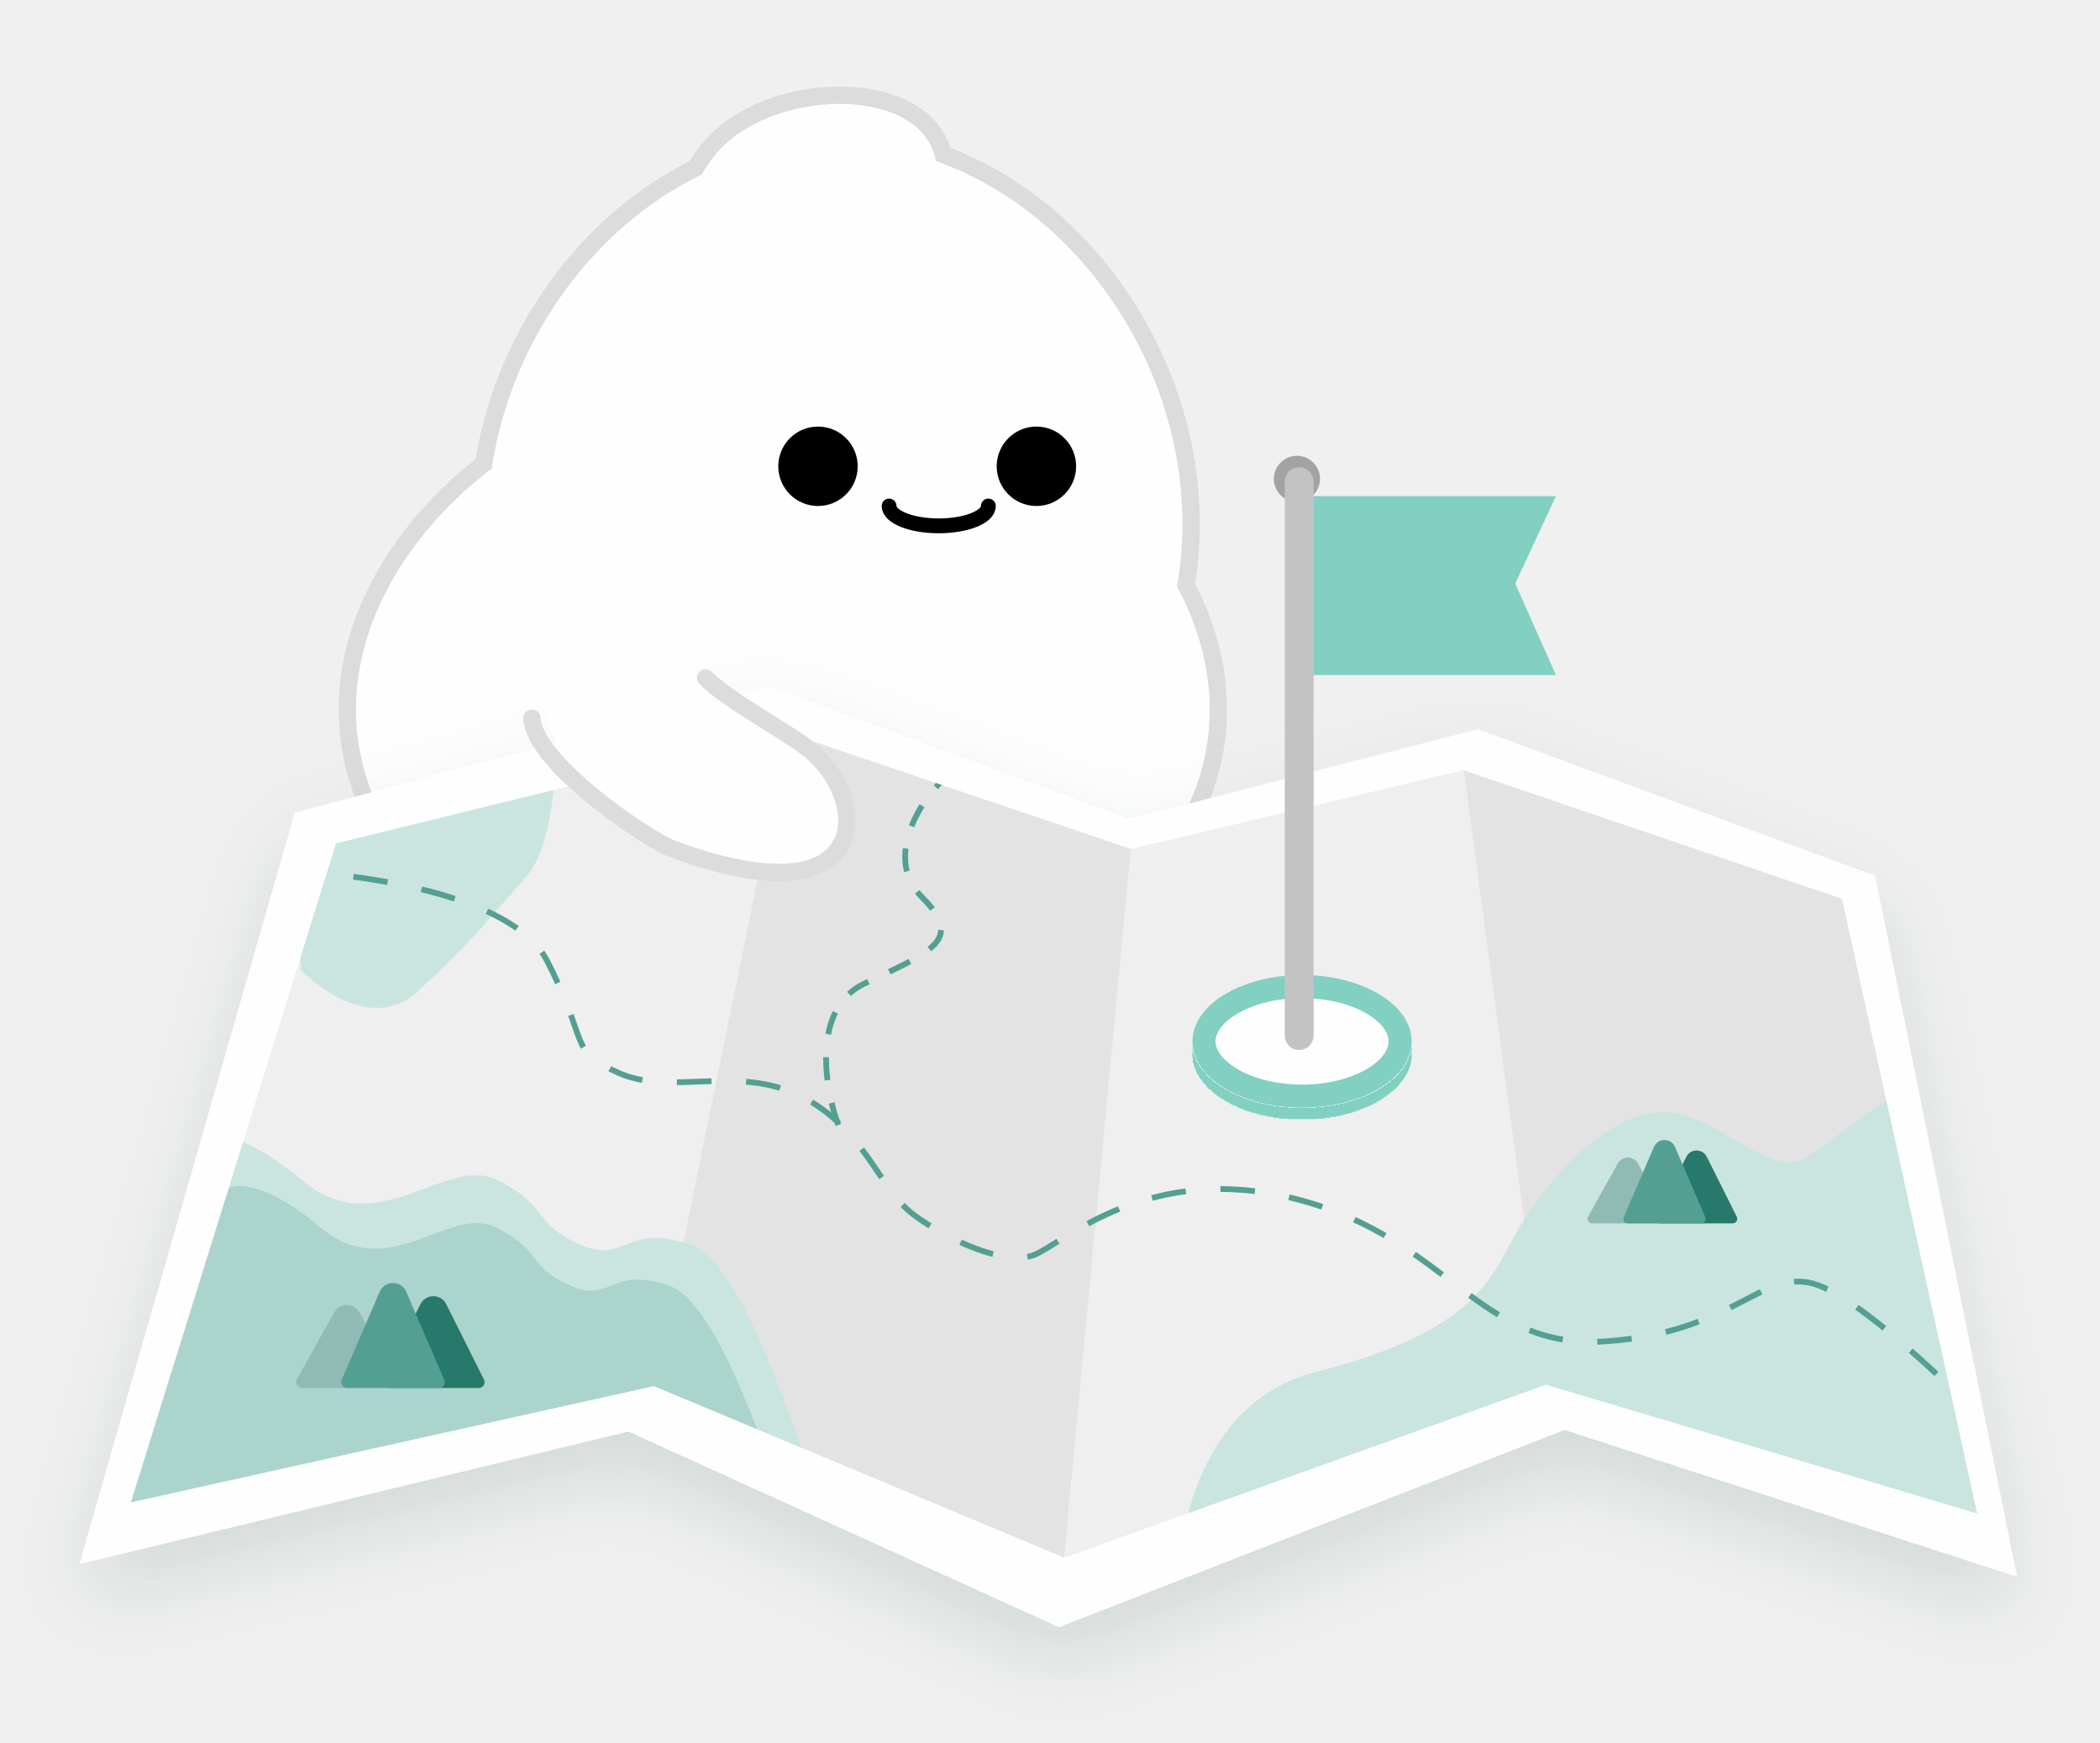
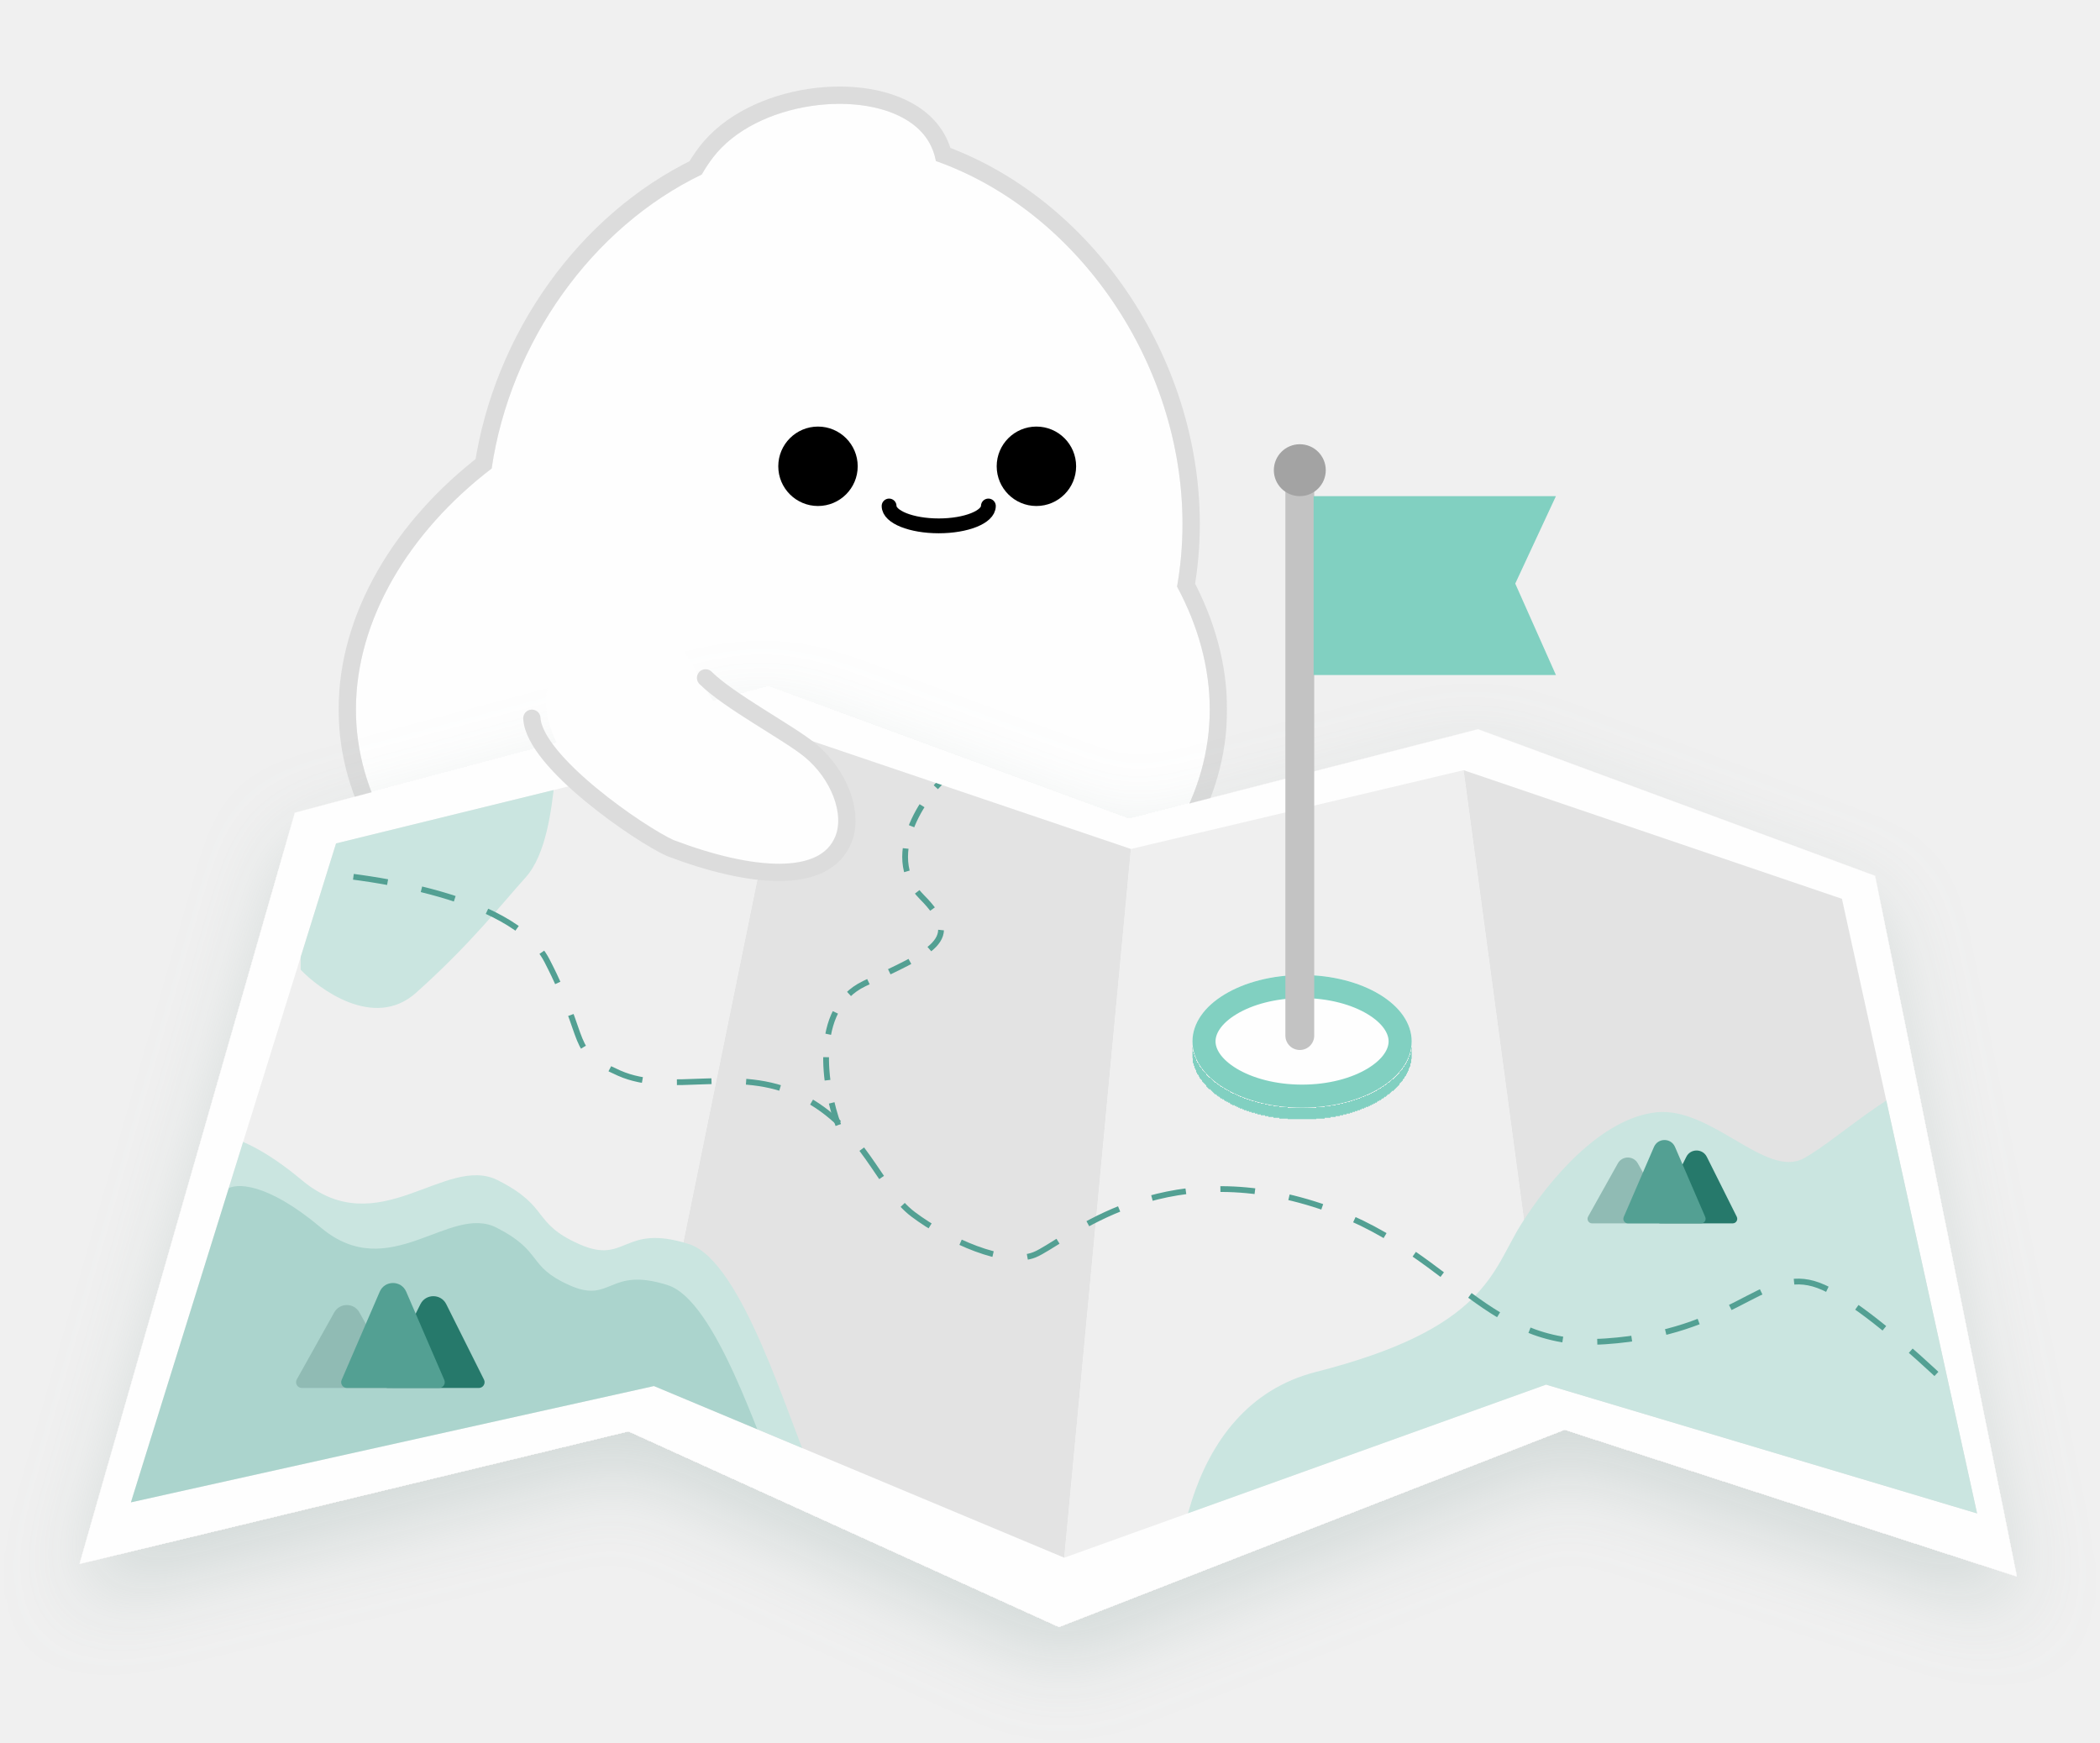
<svg xmlns="http://www.w3.org/2000/svg" width="364" height="302" viewBox="0 0 364 302" fill="none">
  <mask id="path-1-outside-1_3060_18747" maskUnits="userSpaceOnUse" x="58.692" y="15" width="154" height="165" fill="black">
    <rect fill="white" x="58.692" y="15" width="154" height="165" />
    <path d="M123.534 27.365C130.994 17.493 149.879 15.223 158.221 21.525C160.504 23.251 161.759 25.44 162.227 27.912C186.961 36.654 204.967 63.086 204.967 90.807C204.967 94.517 204.644 98.15 204.026 101.679C207.676 108.466 209.692 115.707 209.692 122.975C209.692 152.438 176.561 176.323 135.692 176.323C94.823 176.323 61.693 152.438 61.692 122.975C61.692 107.576 70.741 92.291 85.215 81.207C88.471 59.274 102.582 39.42 121.636 30.246C122.196 29.262 122.828 28.299 123.534 27.365Z" />
  </mask>
  <path d="M123.534 27.365C130.994 17.493 149.879 15.223 158.221 21.525C160.504 23.251 161.759 25.44 162.227 27.912C186.961 36.654 204.967 63.086 204.967 90.807C204.967 94.517 204.644 98.15 204.026 101.679C207.676 108.466 209.692 115.707 209.692 122.975C209.692 152.438 176.561 176.323 135.692 176.323C94.823 176.323 61.693 152.438 61.692 122.975C61.692 107.576 70.741 92.291 85.215 81.207C88.471 59.274 102.582 39.42 121.636 30.246C122.196 29.262 122.828 28.299 123.534 27.365Z" fill="#FEFEFE" />
  <path d="M123.534 27.365L121.141 25.557L121.141 25.557L123.534 27.365ZM158.221 21.525L160.029 19.132L160.029 19.132L158.221 21.525ZM162.227 27.912L159.279 28.47L159.6 30.166L161.227 30.741L162.227 27.912ZM204.967 90.807L207.967 90.807V90.807H204.967ZM204.026 101.679L201.071 101.161L200.892 102.185L201.384 103.1L204.026 101.679ZM209.692 122.975L212.692 122.975V122.975H209.692ZM135.692 176.323L135.692 179.323H135.692V176.323ZM61.692 122.975H58.692V122.975L61.692 122.975ZM85.215 81.207L87.039 83.589L88.004 82.85L88.182 81.648L85.215 81.207ZM121.636 30.246L122.937 32.949L123.78 32.543L124.243 31.73L121.636 30.246ZM123.534 27.365L125.928 29.174C129.028 25.071 134.77 22.288 140.996 21.346C147.271 20.396 153.138 21.445 156.412 23.919L158.221 21.525L160.029 19.132C154.963 15.303 147.216 14.336 140.098 15.413C132.931 16.498 125.5 19.787 121.141 25.557L123.534 27.365ZM158.221 21.525L156.412 23.919C158.083 25.182 158.945 26.708 159.279 28.47L162.227 27.912L165.174 27.354C164.572 24.172 162.925 21.32 160.029 19.132L158.221 21.525ZM162.227 27.912L161.227 30.741C184.679 39.029 201.967 64.266 201.967 90.807H204.967H207.967C207.967 61.905 189.243 34.278 163.226 25.084L162.227 27.912ZM204.967 90.807L201.967 90.807C201.967 94.343 201.66 97.803 201.071 101.161L204.026 101.679L206.981 102.196C207.629 98.497 207.967 94.691 207.967 90.807L204.967 90.807ZM204.026 101.679L201.384 103.1C204.832 109.511 206.692 116.268 206.692 122.975H209.692H212.692C212.692 115.147 210.521 107.421 206.669 100.258L204.026 101.679ZM209.692 122.975L206.692 122.975C206.692 136.499 199.094 149.014 186.264 158.264C173.438 167.511 155.568 173.323 135.692 173.323V176.323V179.323C156.686 179.323 175.816 173.193 189.773 163.131C203.725 153.073 212.692 138.914 212.692 122.975L209.692 122.975ZM135.692 176.323L135.692 173.323C115.817 173.323 97.947 167.511 85.121 158.264C72.29 149.014 64.692 136.499 64.692 122.975L61.692 122.975L58.692 122.975C58.693 138.914 67.66 153.073 81.612 163.131C95.569 173.193 114.699 179.323 135.692 179.323L135.692 176.323ZM61.692 122.975H64.692C64.692 108.762 73.081 94.278 87.039 83.589L85.215 81.207L83.391 78.825C68.402 90.304 58.692 106.391 58.692 122.975H61.692ZM85.215 81.207L88.182 81.648C91.302 60.63 104.84 41.663 122.937 32.949L121.636 30.246L120.334 27.543C100.325 37.177 85.639 57.917 82.247 80.766L85.215 81.207ZM121.636 30.246L124.243 31.73C124.739 30.859 125.3 30.005 125.928 29.174L123.534 27.365L121.141 25.557C120.357 26.594 119.653 27.666 119.029 28.762L121.636 30.246Z" fill="#DCDCDC" mask="url(#path-1-outside-1_3060_18747)" />
  <circle cx="141.785" cy="80.823" r="6.884" fill="black" />
  <circle cx="179.644" cy="80.823" r="6.884" fill="black" />
  <path d="M171.319 87.707C171.319 89.608 167.466 91.149 162.714 91.149C157.962 91.149 154.109 89.608 154.109 87.707" stroke="black" stroke-width="2.569" stroke-linecap="round" />
  <g filter="url(#filter0_d_3060_18747)">
    <path d="M195.683 141.973L256.188 126.408L325.007 151.818L349.585 273.246L271.198 247.802L183.557 281.998L108.938 248.086L13.8 271.062L51.109 140.879L133.188 119L195.683 141.973Z" fill="#FEFEFE" />
  </g>
  <path d="M58.248 146.195L136.47 127L113.359 240.248L22.692 260.406L58.248 146.195Z" fill="#EFEFEF" />
  <path d="M196.024 147.155L253.685 133.5L267.99 240L184.469 270.001L196.024 147.155Z" fill="#EFEFEF" />
  <path d="M253.686 133.5L319.269 155.793L342.692 262.323L267.99 240L253.686 133.5Z" fill="#E3E3E3" />
  <path d="M196.025 147.154L136.47 127L113.359 240.248L184.47 270L196.025 147.154Z" fill="#E3E3E3" />
  <g filter="url(#filter1_d_3060_18747)">
    <ellipse cx="225.692" cy="180.5" rx="19" ry="11.5" fill="#FEFEFE" />
    <path d="M225.692 171C230.636 171 235.015 172.217 238.092 174.079C241.206 175.964 242.692 178.294 242.692 180.5C242.692 182.706 241.206 185.036 238.092 186.921C235.015 188.783 230.636 190 225.692 190C220.749 190 216.37 188.783 213.293 186.921C210.179 185.036 208.692 182.706 208.692 180.5C208.692 178.294 210.179 175.964 213.293 174.079C216.37 172.217 220.749 171 225.692 171Z" stroke="#81D0C1" stroke-width="4" />
  </g>
-   <circle cx="224.8" cy="83" r="4" fill="#A3A3A3" />
-   <rect x="222.692" y="81" width="5" height="101" rx="2.5" fill="#C3C3C3" />
+   <rect x="222.8" y="81" width="5" height="101" rx="2.5" fill="#C3C3C3" />
  <path d="M227.692 86H269.692L262.643 101.156L269.692 117H227.692V86Z" fill="#81D0C1" />
+   <circle cx="225.3" cy="81.5" r="4.5" fill="#A3A3A3" />
  <path d="M146.192 145.5C142.982 153.481 130.545 152.254 116.692 147C102.839 141.746 91.983 126.481 95.193 118.5C97.363 113.105 107.706 108.099 116.193 111C120.26 112.39 121.704 121.798 126.192 123.5C132.043 125.719 136.653 126.967 140.361 130.001C145.432 134.152 148.047 140.89 146.192 145.5Z" fill="#FEFEFE" />
  <path d="M122.299 117.501C126.3 121.5 136.653 126.967 140.361 130.001C145.432 134.152 148.047 140.89 146.192 145.5C142.982 153.481 130.045 152.255 116.192 147.001C111.045 144.704 92.593 132.099 92.192 124.499" stroke="#DCDCDC" stroke-width="3" stroke-linecap="round" />
  <mask id="mask0_3060_18747" style="mask-type:alpha" maskUnits="userSpaceOnUse" x="22" y="127" width="321" height="143">
    <path d="M196.024 147.153L253.686 133.5L319.27 155.793L342.692 262.323L267.99 240L184.469 270.001V269.999L113.358 240.248L22.692 260.406L58.248 146.194L136.47 127L196.024 147.153Z" fill="#E3E3E3" />
  </mask>
  <g mask="url(#mask0_3060_18747)">
    <path d="M52.352 204.584C41.751 195.73 35.788 195.976 34.131 197.206L6.8 273.749C13.426 278.36 27.008 287.582 28.334 287.582C29.659 287.582 103.03 269.063 140.3 254C136.711 246.315 128.714 218.601 119.438 215.649C107.843 211.961 108.671 219.338 100.389 215.649C92.107 211.961 95.419 209.194 86.309 204.584C77.199 199.973 65.603 215.65 52.352 204.584Z" fill="#CAE5E0" />
    <path d="M72.114 172.081C64.782 178.642 55.114 171.248 52.114 168.081L52.114 139.581L96.114 135.581C95.614 140.081 94.714 148.081 91.114 152.081C86.614 157.081 81.614 163.582 72.114 172.081Z" fill="#CAE5E0" />
    <path d="M55.628 212.792C46.126 204.815 40.781 205.036 39.297 206.144L14.8 275.117C20.738 279.272 32.913 287.582 34.1 287.582C35.288 287.582 101.395 270.073 134.8 256.5C131.583 249.575 124.071 225.423 115.757 222.764C105.364 219.44 106.107 226.088 98.683 222.764C91.26 219.44 94.229 216.947 86.064 212.792C77.898 208.638 67.505 222.764 55.628 212.792Z" fill="#ABD4CD" />
    <path d="M72.878 226.054C73.799 224.212 76.429 224.212 77.35 226.054L83.891 239.135C84.223 239.8 83.74 240.582 82.996 240.582H67.232C66.489 240.582 66.005 239.8 66.338 239.135L72.878 226.054Z" fill="#26796B" />
    <path d="M57.932 227.487C58.886 225.78 61.343 225.78 62.297 227.487L68.783 239.094C69.155 239.761 68.674 240.582 67.91 240.582H52.319C51.555 240.582 51.073 239.761 51.446 239.094L57.932 227.487Z" fill="#90BBB4" />
    <path d="M65.819 223.897C66.688 221.885 69.541 221.885 70.409 223.897L77.011 239.186C77.296 239.846 76.812 240.582 76.093 240.582H60.135C59.416 240.582 58.932 239.846 59.217 239.186L65.819 223.897Z" fill="#53A093" />
    <path d="M228.112 237.798C204.512 243.798 202.279 274.298 204.112 288.798V301.299L347.612 315.799L366.612 273.799C359.946 245.465 345.112 188.397 339.112 186.797C331.612 184.797 319.112 197.298 312.612 200.798C306.112 204.298 296.612 191.798 287.112 192.798C277.612 193.798 268.612 204.298 263.612 212.298C258.612 220.298 257.612 230.298 228.112 237.798Z" fill="#CAE5E0" />
    <path d="M292.295 200.516C293.026 199.053 295.115 199.053 295.846 200.516L301.04 210.904C301.304 211.432 300.92 212.053 300.33 212.053H287.811C287.221 212.053 286.837 211.432 287.101 210.904L292.295 200.516Z" fill="#26796B" />
    <path d="M280.425 201.654C281.183 200.298 283.134 200.298 283.891 201.654L289.042 210.871C289.338 211.401 288.955 212.053 288.349 212.053H275.968C275.361 212.053 274.979 211.401 275.275 210.871L280.425 201.654Z" fill="#90BBB4" />
    <path d="M286.688 198.803C287.378 197.205 289.644 197.205 290.334 198.803L295.576 210.944C295.803 211.468 295.418 212.053 294.847 212.053H282.175C281.604 212.053 281.219 211.468 281.446 210.944L286.688 198.803Z" fill="#53A093" />
    <path d="M49.3 151C61.967 151.333 88.8 154.9 94.8 166.5C102.3 181 98.3 182 107.3 186C116.3 190 127.8 184.5 138.8 190C149.8 195.5 152.3 206 158.3 210.5C164.3 215 174.3 219.5 179.3 217.5C184.3 215.5 199.3 201 225.3 208C251.3 215 256.3 234 278.3 232.5C300.3 231 305.3 220 314.3 222.5C323.3 225 342.8 245 348.3 250.5" stroke="#53A093" stroke-dasharray="6 6" />
    <path d="M145.3 195C142.966 188.667 140.6 174.9 149.8 170.5C161.3 165 167.3 163 159.8 155.5C152.3 148 161.3 136.5 164.3 134.5C166.7 132.9 169.633 130.5 170.8 129.5" stroke="#53A093" stroke-dasharray="4 4" />
  </g>
  <defs>
    <filter id="filter0_d_3060_18747" x="-0" y="111.2" width="363.385" height="190.598" filterUnits="userSpaceOnUse" color-interpolation-filters="sRGB">
      <feFlood flood-opacity="0" result="BackgroundImageFix" />
      <feColorMatrix in="SourceAlpha" type="matrix" values="0 0 0 0 0 0 0 0 0 0 0 0 0 0 0 0 0 0 127 0" result="hardAlpha" />
      <feOffset dy="6" />
      <feGaussianBlur stdDeviation="6.9" />
      <feComposite in2="hardAlpha" operator="out" />
      <feColorMatrix type="matrix" values="0 0 0 0 0.481 0 0 0 0 0.596 0 0 0 0 0.574 0 0 0 0.25 0" />
      <feBlend mode="normal" in2="BackgroundImageFix" result="effect1_dropShadow_3060_18747" />
      <feBlend mode="normal" in="SourceGraphic" in2="effect1_dropShadow_3060_18747" result="shape" />
    </filter>
    <filter id="filter1_d_3060_18747" x="206.692" y="169" width="38" height="25" filterUnits="userSpaceOnUse" color-interpolation-filters="sRGB">
      <feFlood flood-opacity="0" result="BackgroundImageFix" />
      <feColorMatrix in="SourceAlpha" type="matrix" values="0 0 0 0 0 0 0 0 0 0 0 0 0 0 0 0 0 0 127 0" result="hardAlpha" />
      <feOffset dy="2" />
      <feComposite in2="hardAlpha" operator="out" />
      <feColorMatrix type="matrix" values="0 0 0 0 0.506 0 0 0 0 0.816 0 0 0 0 0.757 0 0 0 1 0" />
      <feBlend mode="normal" in2="BackgroundImageFix" result="effect1_dropShadow_3060_18747" />
      <feBlend mode="normal" in="SourceGraphic" in2="effect1_dropShadow_3060_18747" result="shape" />
    </filter>
  </defs>
</svg>
